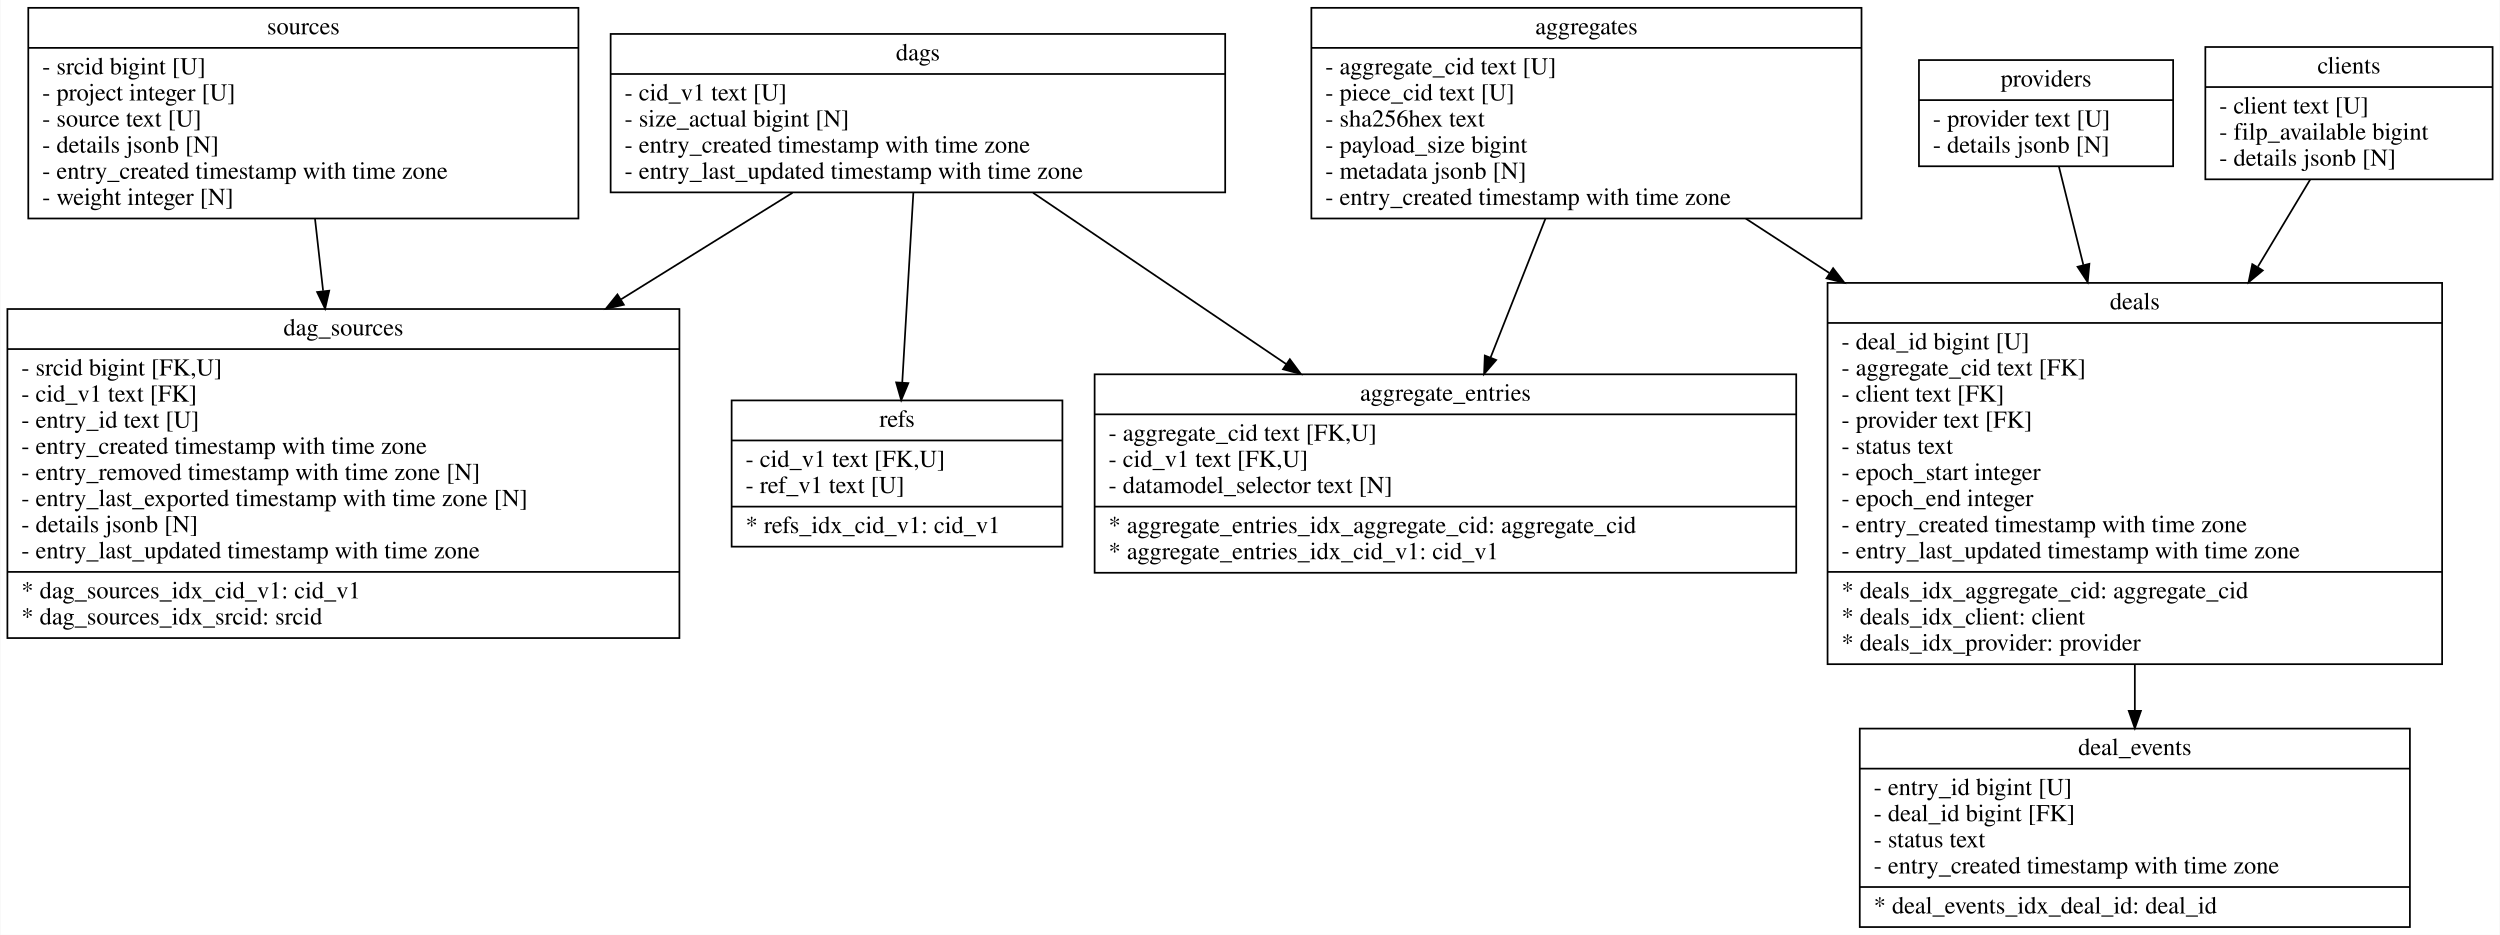
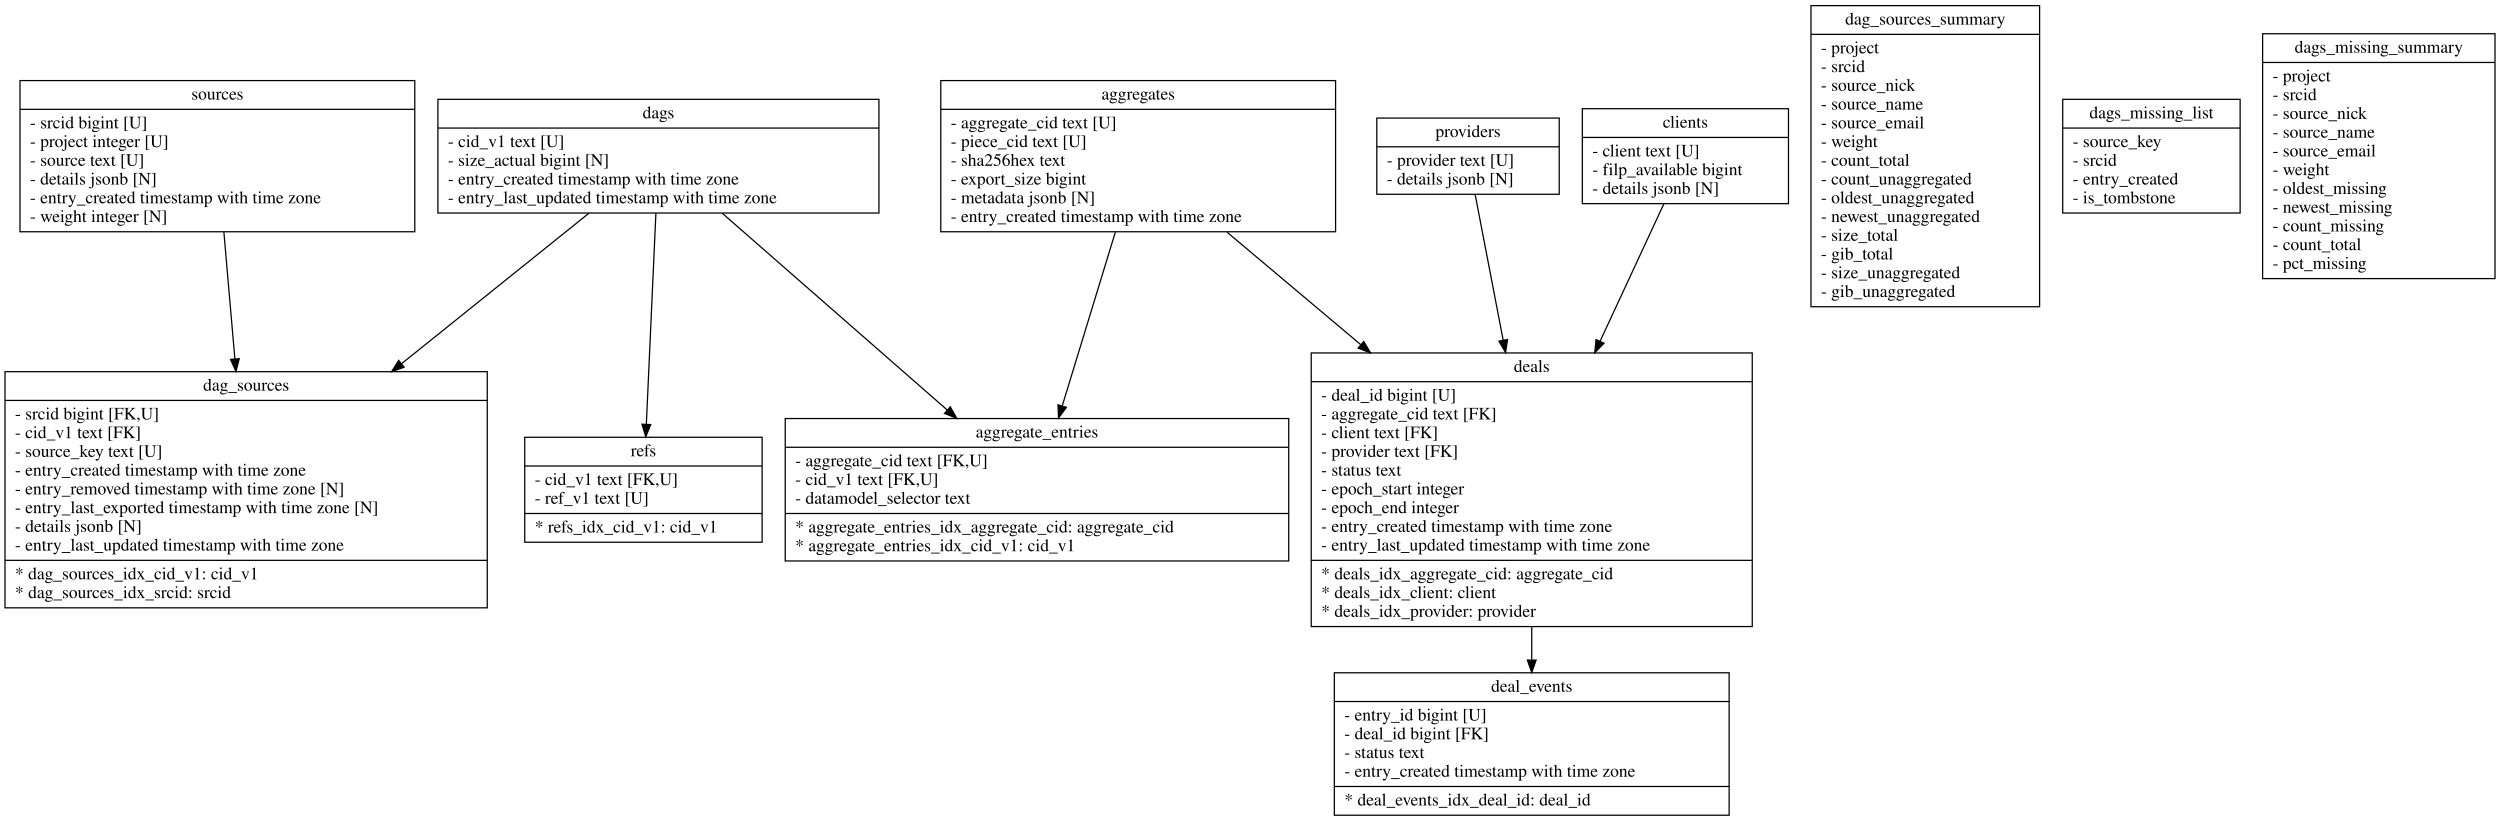
- <svg xmlns="http://www.w3.org/2000/svg" width="1436pt" height="537pt" viewBox="0.00 0.00 1435.50 537.00">
-   <g id="graph0" class="graph" transform="scale(1 1) rotate(0) translate(4 533)">
-     <polygon fill="white" stroke="transparent" points="-4,4 -4,-533 1431.5,-533 1431.5,4 -4,4" />
+ <svg xmlns="http://www.w3.org/2000/svg" width="2001pt" height="657pt" viewBox="0.00 0.00 2001.00 657.00">
+   <g id="graph0" class="graph" transform="scale(1 1) rotate(0) translate(4 653)">
+     <polygon fill="white" stroke="transparent" points="-4,4 -4,-653 1997,-653 1997,4 -4,4" />
    <g id="node1" class="node">
-       <polygon fill="white" stroke="black" points="749,-407.5 749,-528.5 1065,-528.5 1065,-407.5 749,-407.5" />
-       <text text-anchor="middle" x="907" y="-513.3" font-family="Times,serif" font-size="14.00">aggregates</text>
-       <polyline fill="none" stroke="black" points="749,-505.5 1065,-505.5 " />
-       <text text-anchor="start" x="757" y="-490.3" font-family="Times,serif" font-size="14.00">- aggregate_cid text [U]</text>
-       <text text-anchor="start" x="757" y="-475.3" font-family="Times,serif" font-size="14.00">- piece_cid text [U]</text>
-       <text text-anchor="start" x="757" y="-460.3" font-family="Times,serif" font-size="14.00">- sha256hex text</text>
-       <text text-anchor="start" x="757" y="-445.3" font-family="Times,serif" font-size="14.00">- payload_size bigint</text>
-       <text text-anchor="start" x="757" y="-430.3" font-family="Times,serif" font-size="14.00">- metadata jsonb [N]</text>
-       <text text-anchor="start" x="757" y="-415.3" font-family="Times,serif" font-size="14.00">- entry_created timestamp with time zone</text>
+       <polygon fill="white" stroke="black" points="749,-467.5 749,-588.5 1065,-588.5 1065,-467.5 749,-467.5" />
+       <text text-anchor="middle" x="907" y="-573.3" font-family="Times,serif" font-size="14.00">aggregates</text>
+       <polyline fill="none" stroke="black" points="749,-565.5 1065,-565.5 " />
+       <text text-anchor="start" x="757" y="-550.3" font-family="Times,serif" font-size="14.00">- aggregate_cid text [U]</text>
+       <text text-anchor="start" x="757" y="-535.3" font-family="Times,serif" font-size="14.00">- piece_cid text [U]</text>
+       <text text-anchor="start" x="757" y="-520.3" font-family="Times,serif" font-size="14.00">- sha256hex text</text>
+       <text text-anchor="start" x="757" y="-505.3" font-family="Times,serif" font-size="14.00">- export_size bigint</text>
+       <text text-anchor="start" x="757" y="-490.3" font-family="Times,serif" font-size="14.00">- metadata jsonb [N]</text>
+       <text text-anchor="start" x="757" y="-475.3" font-family="Times,serif" font-size="14.00">- entry_created timestamp with time zone</text>
    </g>
    <g id="node7" class="node">
      <polygon fill="white" stroke="black" points="624.5,-204 624.5,-318 1027.5,-318 1027.5,-204 624.5,-204" />
      <text text-anchor="middle" x="826" y="-302.8" font-family="Times,serif" font-size="14.00">aggregate_entries</text>
      <polyline fill="none" stroke="black" points="624.5,-295 1027.5,-295 " />
      <text text-anchor="start" x="632.5" y="-279.8" font-family="Times,serif" font-size="14.00">- aggregate_cid text [FK,U]</text>
      <text text-anchor="start" x="632.5" y="-264.8" font-family="Times,serif" font-size="14.00">- cid_v1 text [FK,U]</text>
-       <text text-anchor="start" x="632.5" y="-249.8" font-family="Times,serif" font-size="14.00">- datamodel_selector text [N]</text>
+       <text text-anchor="start" x="632.5" y="-249.8" font-family="Times,serif" font-size="14.00">- datamodel_selector text</text>
      <polyline fill="none" stroke="black" points="624.5,-242 1027.5,-242 " />
      <text text-anchor="start" x="632.5" y="-226.8" font-family="Times,serif" font-size="14.00">* aggregate_entries_idx_aggregate_cid: aggregate_cid</text>
      <text text-anchor="start" x="632.5" y="-211.8" font-family="Times,serif" font-size="14.00">* aggregate_entries_idx_cid_v1: cid_v1</text>
    </g>
    <g id="edge1" class="edge">
-       <path fill="none" stroke="black" d="M883.46,-407.43C873.61,-382.48 862.11,-353.39 852,-327.81" />
-       <polygon fill="black" stroke="black" points="855.14,-326.21 848.21,-318.2 848.62,-328.78 855.14,-326.21" />
+       <path fill="none" stroke="black" d="M888.72,-467.2C876.08,-425.84 859.26,-370.81 846.22,-328.14" />
+       <polygon fill="black" stroke="black" points="849.51,-326.95 843.24,-318.41 842.82,-329 849.51,-326.95" />
    </g>
    <g id="node9" class="node">
      <polygon fill="white" stroke="black" points="1045.5,-151.5 1045.5,-370.5 1398.5,-370.5 1398.5,-151.5 1045.5,-151.5" />
      <text text-anchor="middle" x="1222" y="-355.3" font-family="Times,serif" font-size="14.00">deals</text>
      <polyline fill="none" stroke="black" points="1045.5,-347.5 1398.5,-347.5 " />
      <text text-anchor="start" x="1053.5" y="-332.3" font-family="Times,serif" font-size="14.00">- deal_id bigint [U]</text>
      <text text-anchor="start" x="1053.5" y="-317.3" font-family="Times,serif" font-size="14.00">- aggregate_cid text [FK]</text>
      <text text-anchor="start" x="1053.5" y="-302.3" font-family="Times,serif" font-size="14.00">- client text [FK]</text>
      <text text-anchor="start" x="1053.5" y="-287.3" font-family="Times,serif" font-size="14.00">- provider text [FK]</text>
      <text text-anchor="start" x="1053.5" y="-272.3" font-family="Times,serif" font-size="14.00">- status text</text>
      <text text-anchor="start" x="1053.5" y="-257.3" font-family="Times,serif" font-size="14.00">- epoch_start integer</text>
      <text text-anchor="start" x="1053.5" y="-242.3" font-family="Times,serif" font-size="14.00">- epoch_end integer</text>
      <text text-anchor="start" x="1053.5" y="-227.3" font-family="Times,serif" font-size="14.00">- entry_created timestamp with time zone</text>
      <text text-anchor="start" x="1053.5" y="-212.3" font-family="Times,serif" font-size="14.00">- entry_last_updated timestamp with time zone</text>
      <polyline fill="none" stroke="black" points="1045.5,-204.5 1398.5,-204.5 " />
      <text text-anchor="start" x="1053.5" y="-189.3" font-family="Times,serif" font-size="14.00">* deals_idx_aggregate_cid: aggregate_cid</text>
      <text text-anchor="start" x="1053.5" y="-174.3" font-family="Times,serif" font-size="14.00">* deals_idx_client: client</text>
      <text text-anchor="start" x="1053.5" y="-159.3" font-family="Times,serif" font-size="14.00">* deals_idx_provider: provider</text>
    </g>
    <g id="edge2" class="edge">
-       <path fill="none" stroke="black" d="M998.53,-407.43C1013.77,-397.51 1030.01,-386.94 1046.52,-376.2" />
-       <polygon fill="black" stroke="black" points="1048.7,-378.96 1055.17,-370.57 1044.88,-373.09 1048.7,-378.96" />
+       <path fill="none" stroke="black" d="M978.08,-467.2C1009.76,-440.55 1048.2,-408.21 1085.1,-377.17" />
+       <polygon fill="black" stroke="black" points="1087.55,-379.68 1092.95,-370.57 1083.04,-374.33 1087.55,-379.68" />
    </g>
    <g id="node2" class="node">
-       <polygon fill="white" stroke="black" points="1262.5,-430 1262.5,-506 1427.5,-506 1427.5,-430 1262.5,-430" />
-       <text text-anchor="middle" x="1345" y="-490.8" font-family="Times,serif" font-size="14.00">clients</text>
-       <polyline fill="none" stroke="black" points="1262.5,-483 1427.5,-483 " />
-       <text text-anchor="start" x="1270.5" y="-467.8" font-family="Times,serif" font-size="14.00">- client text [U]</text>
-       <text text-anchor="start" x="1270.5" y="-452.8" font-family="Times,serif" font-size="14.00">- filp_available bigint</text>
-       <text text-anchor="start" x="1270.5" y="-437.8" font-family="Times,serif" font-size="14.00">- details jsonb [N]</text>
+       <polygon fill="white" stroke="black" points="1262.5,-490 1262.5,-566 1427.5,-566 1427.5,-490 1262.5,-490" />
+       <text text-anchor="middle" x="1345" y="-550.8" font-family="Times,serif" font-size="14.00">clients</text>
+       <polyline fill="none" stroke="black" points="1262.5,-543 1427.5,-543 " />
+       <text text-anchor="start" x="1270.5" y="-527.8" font-family="Times,serif" font-size="14.00">- client text [U]</text>
+       <text text-anchor="start" x="1270.5" y="-512.8" font-family="Times,serif" font-size="14.00">- filp_available bigint</text>
+       <text text-anchor="start" x="1270.5" y="-497.8" font-family="Times,serif" font-size="14.00">- details jsonb [N]</text>
    </g>
    <g id="edge3" class="edge">
-       <path fill="none" stroke="black" d="M1322.73,-429.88C1314.04,-415.4 1303.56,-397.94 1292.69,-379.82" />
-       <polygon fill="black" stroke="black" points="1295.48,-377.66 1287.33,-370.88 1289.47,-381.26 1295.48,-377.66" />
+       <path fill="none" stroke="black" d="M1327.77,-489.87C1314.43,-461.13 1295.17,-419.65 1276.74,-379.94" />
+       <polygon fill="black" stroke="black" points="1279.84,-378.29 1272.45,-370.69 1273.49,-381.24 1279.84,-378.29" />
    </g>
    <g id="node3" class="node">
-       <polygon fill="white" stroke="black" points="346.5,-422.5 346.5,-513.5 699.5,-513.5 699.5,-422.5 346.5,-422.5" />
-       <text text-anchor="middle" x="523" y="-498.3" font-family="Times,serif" font-size="14.00">dags</text>
-       <polyline fill="none" stroke="black" points="346.5,-490.5 699.5,-490.5 " />
-       <text text-anchor="start" x="354.5" y="-475.3" font-family="Times,serif" font-size="14.00">- cid_v1 text [U]</text>
-       <text text-anchor="start" x="354.5" y="-460.3" font-family="Times,serif" font-size="14.00">- size_actual bigint [N]</text>
-       <text text-anchor="start" x="354.5" y="-445.3" font-family="Times,serif" font-size="14.00">- entry_created timestamp with time zone</text>
-       <text text-anchor="start" x="354.5" y="-430.3" font-family="Times,serif" font-size="14.00">- entry_last_updated timestamp with time zone</text>
+       <polygon fill="white" stroke="black" points="346.5,-482.5 346.5,-573.5 699.5,-573.5 699.5,-482.5 346.5,-482.5" />
+       <text text-anchor="middle" x="523" y="-558.3" font-family="Times,serif" font-size="14.00">dags</text>
+       <polyline fill="none" stroke="black" points="346.5,-550.5 699.5,-550.5 " />
+       <text text-anchor="start" x="354.5" y="-535.3" font-family="Times,serif" font-size="14.00">- cid_v1 text [U]</text>
+       <text text-anchor="start" x="354.5" y="-520.3" font-family="Times,serif" font-size="14.00">- size_actual bigint [N]</text>
+       <text text-anchor="start" x="354.5" y="-505.3" font-family="Times,serif" font-size="14.00">- entry_created timestamp with time zone</text>
+       <text text-anchor="start" x="354.5" y="-490.3" font-family="Times,serif" font-size="14.00">- entry_last_updated timestamp with time zone</text>
    </g>
    <g id="node6" class="node">
      <polygon fill="white" stroke="black" points="416,-219 416,-303 606,-303 606,-219 416,-219" />
      <text text-anchor="middle" x="511" y="-287.8" font-family="Times,serif" font-size="14.00">refs</text>
      <polyline fill="none" stroke="black" points="416,-280 606,-280 " />
      <text text-anchor="start" x="424" y="-264.8" font-family="Times,serif" font-size="14.00">- cid_v1 text [FK,U]</text>
      <text text-anchor="start" x="424" y="-249.8" font-family="Times,serif" font-size="14.00">- ref_v1 text [U]</text>
      <polyline fill="none" stroke="black" points="416,-242 606,-242 " />
      <text text-anchor="start" x="424" y="-226.8" font-family="Times,serif" font-size="14.00">* refs_idx_cid_v1: cid_v1</text>
    </g>
    <g id="edge6" class="edge">
-       <path fill="none" stroke="black" d="M520.38,-422.27C518.5,-390.13 515.96,-346.74 514,-313.22" />
-       <polygon fill="black" stroke="black" points="517.49,-312.93 513.41,-303.15 510.5,-313.34 517.49,-312.93" />
+       <path fill="none" stroke="black" d="M520.98,-482.35C518.86,-435.66 515.55,-362.5 513.33,-313.43" />
+       <polygon fill="black" stroke="black" points="516.82,-313.17 512.87,-303.34 509.83,-313.49 516.82,-313.17" />
    </g>
    <g id="edge4" class="edge">
-       <path fill="none" stroke="black" d="M589.12,-422.27C631.75,-393.42 687.76,-355.53 734.62,-323.82" />
-       <polygon fill="black" stroke="black" points="736.64,-326.69 742.96,-318.18 732.71,-320.89 736.64,-326.69" />
+       <path fill="none" stroke="black" d="M574.06,-482.35C623.43,-439.17 698.7,-373.33 754.12,-324.87" />
+       <polygon fill="black" stroke="black" points="756.58,-327.36 761.8,-318.15 751.97,-322.09 756.58,-327.36" />
    </g>
    <g id="node8" class="node">
      <polygon fill="white" stroke="black" points="0,-166.5 0,-355.5 386,-355.5 386,-166.5 0,-166.5" />
      <text text-anchor="middle" x="193" y="-340.3" font-family="Times,serif" font-size="14.00">dag_sources</text>
      <polyline fill="none" stroke="black" points="0,-332.5 386,-332.5 " />
      <text text-anchor="start" x="8" y="-317.3" font-family="Times,serif" font-size="14.00">- srcid bigint [FK,U]</text>
      <text text-anchor="start" x="8" y="-302.3" font-family="Times,serif" font-size="14.00">- cid_v1 text [FK]</text>
-       <text text-anchor="start" x="8" y="-287.3" font-family="Times,serif" font-size="14.00">- entry_id text [U]</text>
+       <text text-anchor="start" x="8" y="-287.3" font-family="Times,serif" font-size="14.00">- source_key text [U]</text>
      <text text-anchor="start" x="8" y="-272.3" font-family="Times,serif" font-size="14.00">- entry_created timestamp with time zone</text>
      <text text-anchor="start" x="8" y="-257.3" font-family="Times,serif" font-size="14.00">- entry_removed timestamp with time zone [N]</text>
      <text text-anchor="start" x="8" y="-242.3" font-family="Times,serif" font-size="14.00">- entry_last_exported timestamp with time zone [N]</text>
      <text text-anchor="start" x="8" y="-227.3" font-family="Times,serif" font-size="14.00">- details jsonb [N]</text>
      <text text-anchor="start" x="8" y="-212.3" font-family="Times,serif" font-size="14.00">- entry_last_updated timestamp with time zone</text>
      <polyline fill="none" stroke="black" points="0,-204.5 386,-204.5 " />
      <text text-anchor="start" x="8" y="-189.3" font-family="Times,serif" font-size="14.00">* dag_sources_idx_cid_v1: cid_v1</text>
      <text text-anchor="start" x="8" y="-174.3" font-family="Times,serif" font-size="14.00">* dag_sources_idx_srcid: srcid</text>
    </g>
    <g id="edge5" class="edge">
-       <path fill="none" stroke="black" d="M450.99,-422.27C421.88,-404.18 387.04,-382.54 352.51,-361.09" />
-       <polygon fill="black" stroke="black" points="354.09,-357.95 343.75,-355.65 350.4,-363.9 354.09,-357.95" />
+       <path fill="none" stroke="black" d="M467.39,-482.35C426.42,-449.44 369.07,-403.39 317.39,-361.89" />
+       <polygon fill="black" stroke="black" points="319.47,-359.07 309.48,-355.54 315.09,-364.53 319.47,-359.07" />
    </g>
    <g id="node4" class="node">
-       <polygon fill="white" stroke="black" points="1098,-437.5 1098,-498.5 1244,-498.5 1244,-437.5 1098,-437.5" />
-       <text text-anchor="middle" x="1171" y="-483.3" font-family="Times,serif" font-size="14.00">providers</text>
-       <polyline fill="none" stroke="black" points="1098,-475.5 1244,-475.5 " />
-       <text text-anchor="start" x="1106" y="-460.3" font-family="Times,serif" font-size="14.00">- provider text [U]</text>
-       <text text-anchor="start" x="1106" y="-445.3" font-family="Times,serif" font-size="14.00">- details jsonb [N]</text>
+       <polygon fill="white" stroke="black" points="1098,-497.5 1098,-558.5 1244,-558.5 1244,-497.5 1098,-497.5" />
+       <text text-anchor="middle" x="1171" y="-543.3" font-family="Times,serif" font-size="14.00">providers</text>
+       <polyline fill="none" stroke="black" points="1098,-535.5 1244,-535.5 " />
+       <text text-anchor="start" x="1106" y="-520.3" font-family="Times,serif" font-size="14.00">- provider text [U]</text>
+       <text text-anchor="start" x="1106" y="-505.3" font-family="Times,serif" font-size="14.00">- details jsonb [N]</text>
    </g>
    <g id="edge8" class="edge">
-       <path fill="none" stroke="black" d="M1178.42,-437.19C1182.26,-421.76 1187.22,-401.79 1192.42,-380.89" />
-       <polygon fill="black" stroke="black" points="1195.89,-381.46 1194.91,-370.91 1189.09,-379.77 1195.89,-381.46" />
+       <path fill="none" stroke="black" d="M1176.7,-497.37C1182.19,-468.87 1190.85,-423.87 1199.13,-380.81" />
+       <polygon fill="black" stroke="black" points="1202.61,-381.28 1201.06,-370.8 1195.73,-379.95 1202.61,-381.28" />
    </g>
    <g id="node5" class="node">
-       <polygon fill="white" stroke="black" points="12,-407.5 12,-528.5 328,-528.5 328,-407.5 12,-407.5" />
-       <text text-anchor="middle" x="170" y="-513.3" font-family="Times,serif" font-size="14.00">sources</text>
-       <polyline fill="none" stroke="black" points="12,-505.5 328,-505.5 " />
-       <text text-anchor="start" x="20" y="-490.3" font-family="Times,serif" font-size="14.00">- srcid bigint [U]</text>
-       <text text-anchor="start" x="20" y="-475.3" font-family="Times,serif" font-size="14.00">- project integer [U]</text>
-       <text text-anchor="start" x="20" y="-460.3" font-family="Times,serif" font-size="14.00">- source text [U]</text>
-       <text text-anchor="start" x="20" y="-445.3" font-family="Times,serif" font-size="14.00">- details jsonb [N]</text>
-       <text text-anchor="start" x="20" y="-430.3" font-family="Times,serif" font-size="14.00">- entry_created timestamp with time zone</text>
-       <text text-anchor="start" x="20" y="-415.3" font-family="Times,serif" font-size="14.00">- weight integer [N]</text>
+       <polygon fill="white" stroke="black" points="12,-467.5 12,-588.5 328,-588.5 328,-467.5 12,-467.5" />
+       <text text-anchor="middle" x="170" y="-573.3" font-family="Times,serif" font-size="14.00">sources</text>
+       <polyline fill="none" stroke="black" points="12,-565.5 328,-565.5 " />
+       <text text-anchor="start" x="20" y="-550.3" font-family="Times,serif" font-size="14.00">- srcid bigint [U]</text>
+       <text text-anchor="start" x="20" y="-535.3" font-family="Times,serif" font-size="14.00">- project integer [U]</text>
+       <text text-anchor="start" x="20" y="-520.3" font-family="Times,serif" font-size="14.00">- source text [U]</text>
+       <text text-anchor="start" x="20" y="-505.3" font-family="Times,serif" font-size="14.00">- details jsonb [N]</text>
+       <text text-anchor="start" x="20" y="-490.3" font-family="Times,serif" font-size="14.00">- entry_created timestamp with time zone</text>
+       <text text-anchor="start" x="20" y="-475.3" font-family="Times,serif" font-size="14.00">- weight integer [N]</text>
    </g>
    <g id="edge9" class="edge">
-       <path fill="none" stroke="black" d="M176.68,-407.43C178.15,-394.4 179.73,-380.24 181.33,-366.03" />
-       <polygon fill="black" stroke="black" points="184.85,-366.03 182.49,-355.7 177.89,-365.25 184.85,-366.03" />
+       <path fill="none" stroke="black" d="M175.19,-467.2C177.79,-437.26 181.01,-400.14 184,-365.74" />
+       <polygon fill="black" stroke="black" points="187.49,-365.91 184.87,-355.65 180.52,-365.31 187.49,-365.91" />
    </g>
    <g id="node10" class="node">
      <polygon fill="white" stroke="black" points="1064,-0.5 1064,-114.5 1380,-114.5 1380,-0.5 1064,-0.5" />
      <text text-anchor="middle" x="1222" y="-99.3" font-family="Times,serif" font-size="14.00">deal_events</text>
      <polyline fill="none" stroke="black" points="1064,-91.5 1380,-91.5 " />
      <text text-anchor="start" x="1072" y="-76.3" font-family="Times,serif" font-size="14.00">- entry_id bigint [U]</text>
      <text text-anchor="start" x="1072" y="-61.3" font-family="Times,serif" font-size="14.00">- deal_id bigint [FK]</text>
      <text text-anchor="start" x="1072" y="-46.3" font-family="Times,serif" font-size="14.00">- status text</text>
      <text text-anchor="start" x="1072" y="-31.3" font-family="Times,serif" font-size="14.00">- entry_created timestamp with time zone</text>
      <polyline fill="none" stroke="black" points="1064,-23.5 1380,-23.5 " />
      <text text-anchor="start" x="1072" y="-8.3" font-family="Times,serif" font-size="14.00">* deal_events_idx_deal_id: deal_id</text>
    </g>
    <g id="edge7" class="edge">
      <path fill="none" stroke="black" d="M1222,-151.29C1222,-142.3 1222,-133.4 1222,-124.87" />
      <polygon fill="black" stroke="black" points="1225.5,-124.67 1222,-114.68 1218.5,-124.68 1225.5,-124.67" />
    </g>
+     <g id="node11" class="node">
+       <polygon fill="white" stroke="black" points="1445.5,-407.5 1445.5,-648.5 1628.5,-648.5 1628.5,-407.5 1445.5,-407.5" />
+       <text text-anchor="middle" x="1537" y="-633.3" font-family="Times,serif" font-size="14.00">dag_sources_summary</text>
+       <polyline fill="none" stroke="black" points="1445.5,-625.5 1628.5,-625.5 " />
+       <text text-anchor="start" x="1453.5" y="-610.3" font-family="Times,serif" font-size="14.00">- project</text>
+       <text text-anchor="start" x="1453.5" y="-595.3" font-family="Times,serif" font-size="14.00">- srcid</text>
+       <text text-anchor="start" x="1453.5" y="-580.3" font-family="Times,serif" font-size="14.00">- source_nick</text>
+       <text text-anchor="start" x="1453.5" y="-565.3" font-family="Times,serif" font-size="14.00">- source_name</text>
+       <text text-anchor="start" x="1453.5" y="-550.3" font-family="Times,serif" font-size="14.00">- source_email</text>
+       <text text-anchor="start" x="1453.5" y="-535.3" font-family="Times,serif" font-size="14.00">- weight</text>
+       <text text-anchor="start" x="1453.5" y="-520.3" font-family="Times,serif" font-size="14.00">- count_total</text>
+       <text text-anchor="start" x="1453.5" y="-505.3" font-family="Times,serif" font-size="14.00">- count_unaggregated</text>
+       <text text-anchor="start" x="1453.5" y="-490.3" font-family="Times,serif" font-size="14.00">- oldest_unaggregated</text>
+       <text text-anchor="start" x="1453.5" y="-475.3" font-family="Times,serif" font-size="14.00">- newest_unaggregated</text>
+       <text text-anchor="start" x="1453.5" y="-460.3" font-family="Times,serif" font-size="14.00">- size_total</text>
+       <text text-anchor="start" x="1453.5" y="-445.3" font-family="Times,serif" font-size="14.00">- gib_total</text>
+       <text text-anchor="start" x="1453.5" y="-430.3" font-family="Times,serif" font-size="14.00">- size_unaggregated</text>
+       <text text-anchor="start" x="1453.5" y="-415.3" font-family="Times,serif" font-size="14.00">- gib_unaggregated</text>
+     </g>
+     <g id="node12" class="node">
+       <polygon fill="white" stroke="black" points="1647,-482.5 1647,-573.5 1789,-573.5 1789,-482.5 1647,-482.5" />
+       <text text-anchor="middle" x="1718" y="-558.3" font-family="Times,serif" font-size="14.00">dags_missing_list</text>
+       <polyline fill="none" stroke="black" points="1647,-550.5 1789,-550.5 " />
+       <text text-anchor="start" x="1655" y="-535.3" font-family="Times,serif" font-size="14.00">- source_key</text>
+       <text text-anchor="start" x="1655" y="-520.3" font-family="Times,serif" font-size="14.00">- srcid</text>
+       <text text-anchor="start" x="1655" y="-505.3" font-family="Times,serif" font-size="14.00">- entry_created</text>
+       <text text-anchor="start" x="1655" y="-490.3" font-family="Times,serif" font-size="14.00">- is_tombstone</text>
+     </g>
+     <g id="node13" class="node">
+       <polygon fill="white" stroke="black" points="1807,-430 1807,-626 1993,-626 1993,-430 1807,-430" />
+       <text text-anchor="middle" x="1900" y="-610.8" font-family="Times,serif" font-size="14.00">dags_missing_summary</text>
+       <polyline fill="none" stroke="black" points="1807,-603 1993,-603 " />
+       <text text-anchor="start" x="1815" y="-587.8" font-family="Times,serif" font-size="14.00">- project</text>
+       <text text-anchor="start" x="1815" y="-572.8" font-family="Times,serif" font-size="14.00">- srcid</text>
+       <text text-anchor="start" x="1815" y="-557.8" font-family="Times,serif" font-size="14.00">- source_nick</text>
+       <text text-anchor="start" x="1815" y="-542.8" font-family="Times,serif" font-size="14.00">- source_name</text>
+       <text text-anchor="start" x="1815" y="-527.8" font-family="Times,serif" font-size="14.00">- source_email</text>
+       <text text-anchor="start" x="1815" y="-512.8" font-family="Times,serif" font-size="14.00">- weight</text>
+       <text text-anchor="start" x="1815" y="-497.8" font-family="Times,serif" font-size="14.00">- oldest_missing</text>
+       <text text-anchor="start" x="1815" y="-482.8" font-family="Times,serif" font-size="14.00">- newest_missing</text>
+       <text text-anchor="start" x="1815" y="-467.8" font-family="Times,serif" font-size="14.00">- count_missing</text>
+       <text text-anchor="start" x="1815" y="-452.8" font-family="Times,serif" font-size="14.00">- count_total</text>
+       <text text-anchor="start" x="1815" y="-437.8" font-family="Times,serif" font-size="14.00">- pct_missing</text>
+     </g>
  </g>
</svg>
